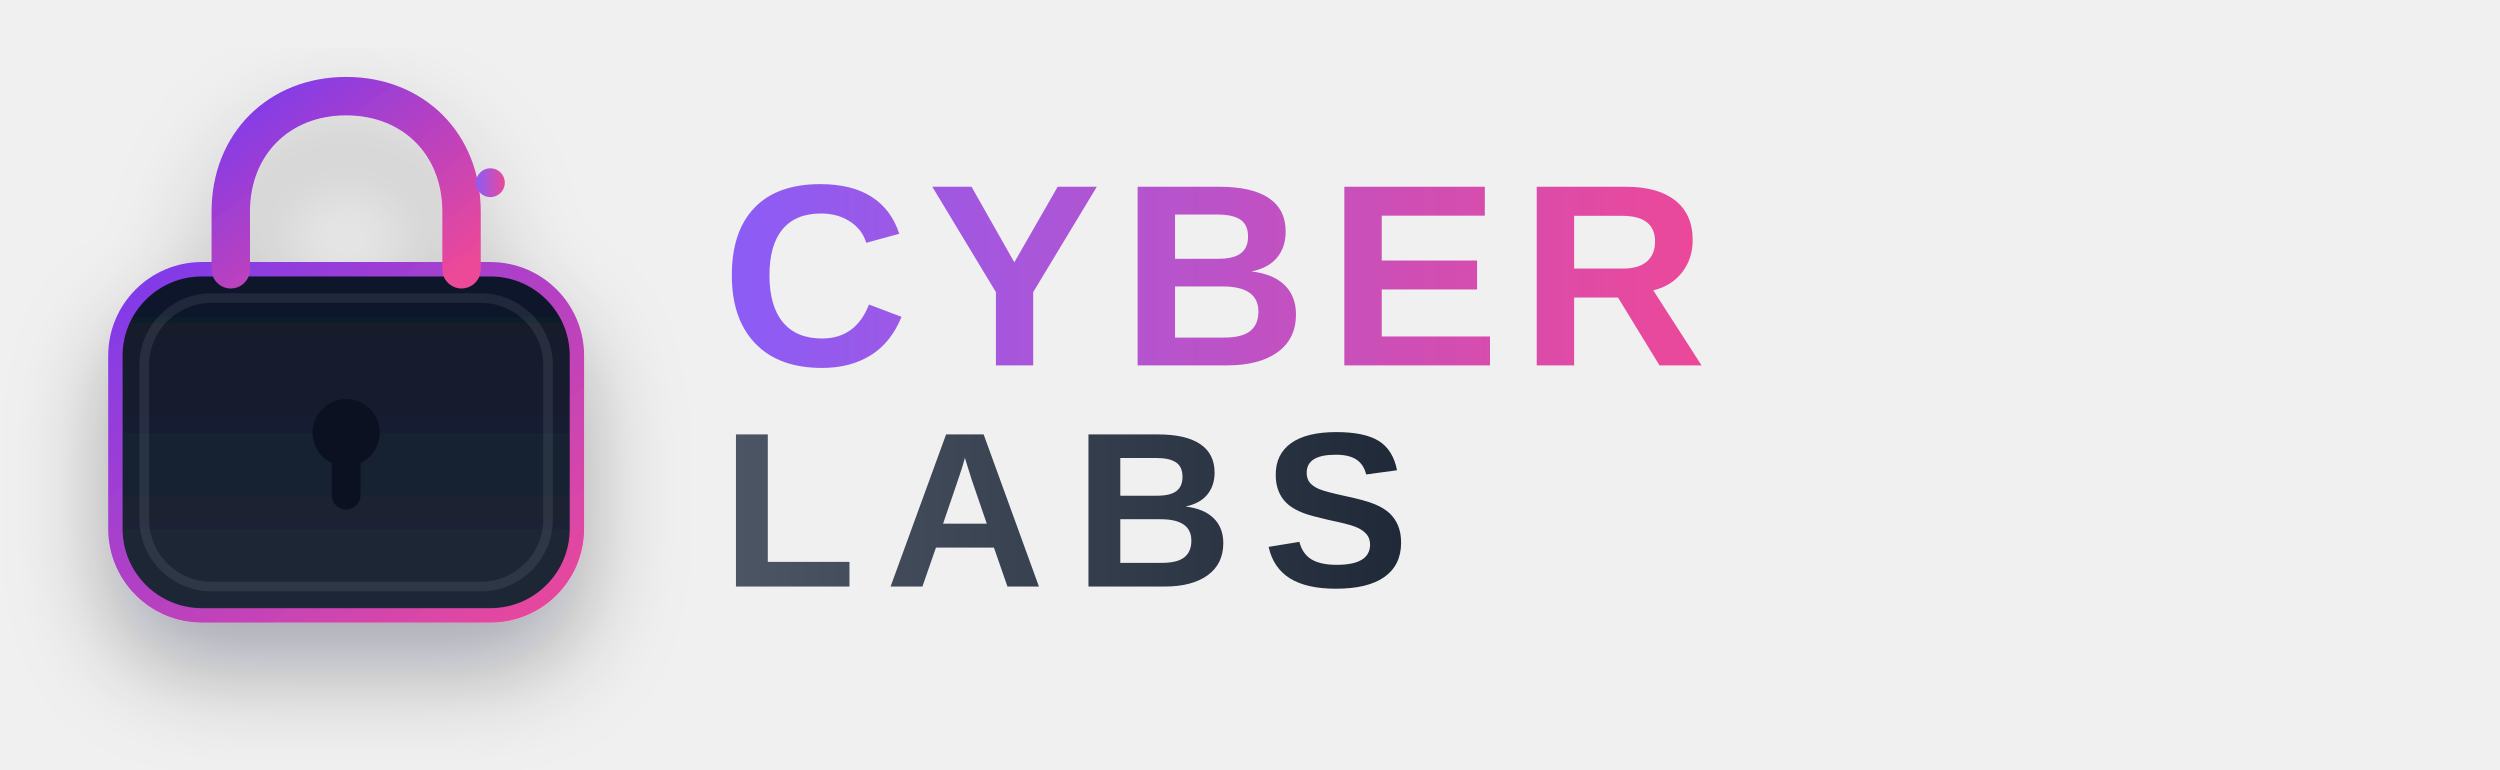
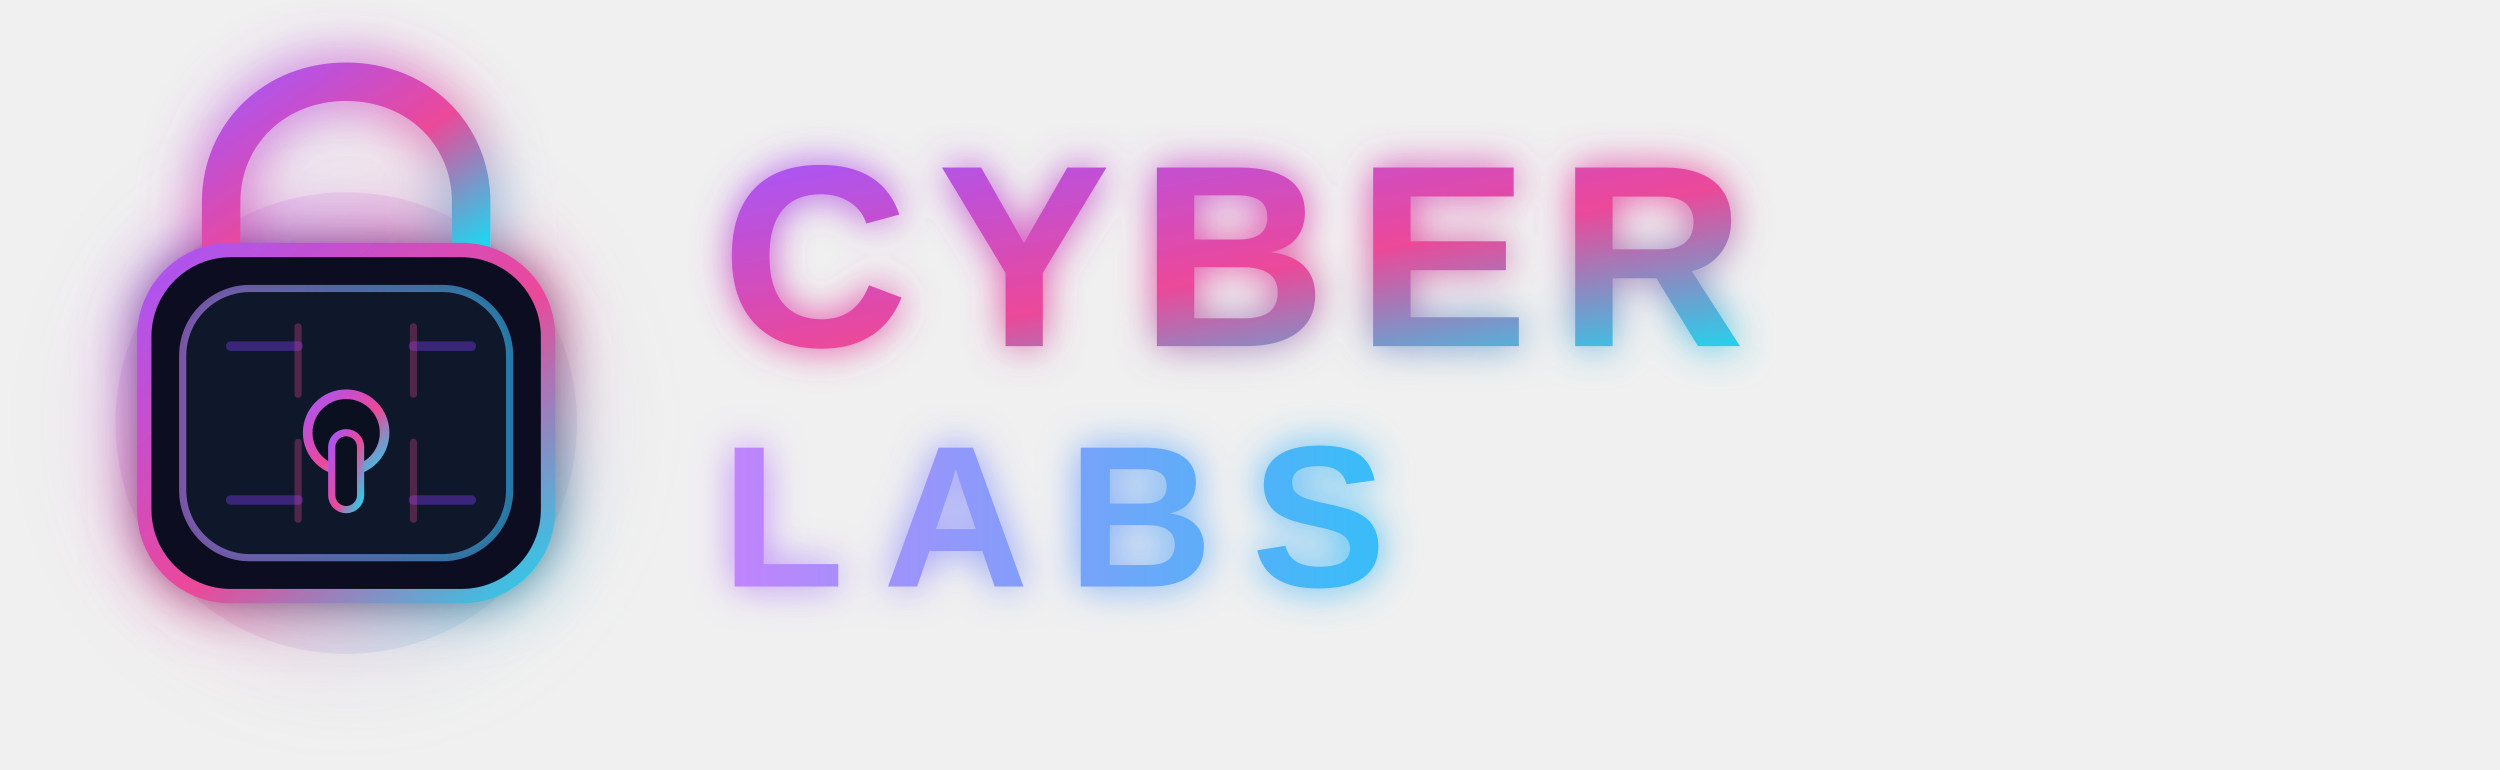
<svg xmlns="http://www.w3.org/2000/svg" width="520" height="160" viewBox="0 0 520 160" fill="none" role="img" aria-label="Cyber Labs logo">
  <defs>
-     <linearGradient id="lock-stroke" x1="0" y1="0" x2="1" y2="1">
-       <stop offset="0%" stop-color="#7C3AED" />
-       <stop offset="100%" stop-color="#EC4899" />
+     <linearGradient id="neon-gradient" x1="0" y1="0" x2="1" y2="1">
+       <stop offset="0%" stop-color="#A855F7" />
+       <stop offset="55%" stop-color="#EC4899" />
+       <stop offset="100%" stop-color="#22D3EE" />
    </linearGradient>
-     <linearGradient id="lock-body" x1="0" y1="0" x2="0" y2="1">
-       <stop offset="0%" stop-color="#0F172A" />
-       <stop offset="100%" stop-color="#1F2937" />
+     <linearGradient id="neon-gradient-soft" x1="0" y1="0" x2="1" y2="0">
+       <stop offset="0%" stop-color="#C084FC" />
+       <stop offset="100%" stop-color="#38BDF8" />
    </linearGradient>
-     <linearGradient id="lock-glint" x1="0" y1="0" x2="1" y2="0">
-       <stop offset="0%" stop-color="#FFFFFF" stop-opacity="0" />
-       <stop offset="50%" stop-color="#FFFFFF" stop-opacity="0.4" />
-       <stop offset="100%" stop-color="#FFFFFF" stop-opacity="0" />
-     </linearGradient>
-     <linearGradient id="cyber-gradient" x1="0" y1="0" x2="1" y2="0">
-       <stop offset="0%" stop-color="#8B5CF6" />
-       <stop offset="100%" stop-color="#EC4899" />
-     </linearGradient>
-     <linearGradient id="labs-gradient" x1="0" y1="0" x2="1" y2="0">
-       <stop offset="0%" stop-color="#4B5563" />
-       <stop offset="100%" stop-color="#1F2937" />
-     </linearGradient>
-     <filter id="lock-shadow" x="-30%" y="-30%" width="160%" height="160%">
-       <feDropShadow dx="0" dy="10" stdDeviation="10" flood-color="#0B0F1A" flood-opacity="0.3" />
+     <filter id="neon-glow" x="-50%" y="-50%" width="200%" height="200%">
+       <feGaussianBlur stdDeviation="6" result="blur" />
+       <feMerge>
+         <feMergeNode in="blur" />
+         <feMergeNode in="SourceGraphic" />
+       </feMerge>
    </filter>
-     <clipPath id="lock-clip">
-       <rect x="0" y="36" width="96" height="72" rx="18" />
-     </clipPath>
+     <filter id="text-glow" x="-50%" y="-50%" width="200%" height="200%">
+       <feGaussianBlur stdDeviation="4" result="blur" />
+       <feMerge>
+         <feMergeNode in="blur" />
+         <feMergeNode in="SourceGraphic" />
+       </feMerge>
+     </filter>
+     <filter id="pulse-glow" x="-80%" y="-80%" width="260%" height="260%">
+       <feGaussianBlur stdDeviation="10" result="blur" />
+       <feMerge>
+         <feMergeNode in="blur" />
+         <feMergeNode in="SourceGraphic" />
+       </feMerge>
+     </filter>
  </defs>
-   <g transform="translate(24 20)">
-     <g filter="url(#lock-shadow)">
-       <rect x="0" y="36" width="96" height="72" rx="18" fill="url(#lock-body)" stroke="url(#lock-stroke)" stroke-width="3" />
-       <path d="M24 36V24C24 10 34 0 48 0C62 0 72 10 72 24V36" stroke="url(#lock-stroke)" stroke-width="8" stroke-linecap="round" />
+   <g transform="translate(18 16)">
+     <circle cx="54" cy="72" r="48" fill="url(#neon-gradient)" opacity="0.25" filter="url(#pulse-glow)">
+       <animate attributeName="opacity" values="0.2;0.55;0.2" dur="3.2s" repeatCount="indefinite" />
+       <animate attributeName="r" values="44;52;44" dur="3.2s" repeatCount="indefinite" />
+     </circle>
+     <g filter="url(#neon-glow)">
+       <path d="M28 36V26C28 12 39 1 54 1C69 1 80 12 80 26V36" stroke="url(#neon-gradient)" stroke-width="8" stroke-linecap="round" />
+       <rect x="12" y="36" width="84" height="72" rx="18" fill="#0B1020" stroke="url(#neon-gradient)" stroke-width="3" />
    </g>
-     <rect x="6" y="42" width="84" height="60" rx="14" stroke="#FFFFFF" stroke-opacity="0.08" stroke-width="2" />
-     <g clip-path="url(#lock-clip)">
-       <rect x="-30" y="36" width="26" height="72" fill="url(#lock-glint)" opacity="0.7">
-         <animate attributeName="x" values="-30;120" dur="3.6s" repeatCount="indefinite" />
-       </rect>
-     </g>
-     <circle cx="48" cy="70" r="7" fill="#0B1120" />
-     <rect x="45" y="70" width="6" height="16" rx="3" fill="#0B1120" />
-     <circle cx="78" cy="18" r="3" fill="url(#cyber-gradient)">
-       <animate attributeName="opacity" values="0.35;0.9;0.35" dur="2.8s" repeatCount="indefinite" />
-     </circle>
+     <rect x="20" y="44" width="68" height="56" rx="14" fill="#0F172A" stroke="url(#neon-gradient-soft)" stroke-opacity="0.6" stroke-width="1.5" />
+     <path d="M30 56H44M80 56H68M30 88H44M80 88H68" stroke="#7C3AED" stroke-opacity="0.4" stroke-width="2" stroke-linecap="round" />
+     <path d="M44 52V66M68 52V66M44 92V76M68 92V76" stroke="#EC4899" stroke-opacity="0.3" stroke-width="1.5" stroke-linecap="round" />
+     <circle cx="54" cy="74" r="8" fill="#0B1020" stroke="url(#neon-gradient)" stroke-width="2" />
+     <rect x="51" y="74" width="6" height="16" rx="3" fill="#0B1020" stroke="url(#neon-gradient)" stroke-width="1.5" />
  </g>
-   <g font-family="-apple-system, BlinkMacSystemFont, 'SF Pro Display', 'Helvetica Neue', Arial, sans-serif">
-     <text x="150" y="76" font-size="54" font-weight="700" letter-spacing="4" fill="url(#cyber-gradient)">CYBER</text>
-     <text x="150" y="122" font-size="46" font-weight="600" letter-spacing="6" fill="url(#labs-gradient)">LABS</text>
+   <g font-family="'SF Pro Display','SF Pro Text','Helvetica Neue',Arial,sans-serif" filter="url(#text-glow)">
+     <text x="150" y="72" font-size="54" font-weight="700" letter-spacing="6" fill="url(#neon-gradient)">CYBER</text>
+     <text x="150" y="122" font-size="42" font-weight="600" letter-spacing="8" fill="url(#neon-gradient-soft)">LABS</text>
  </g>
</svg>
